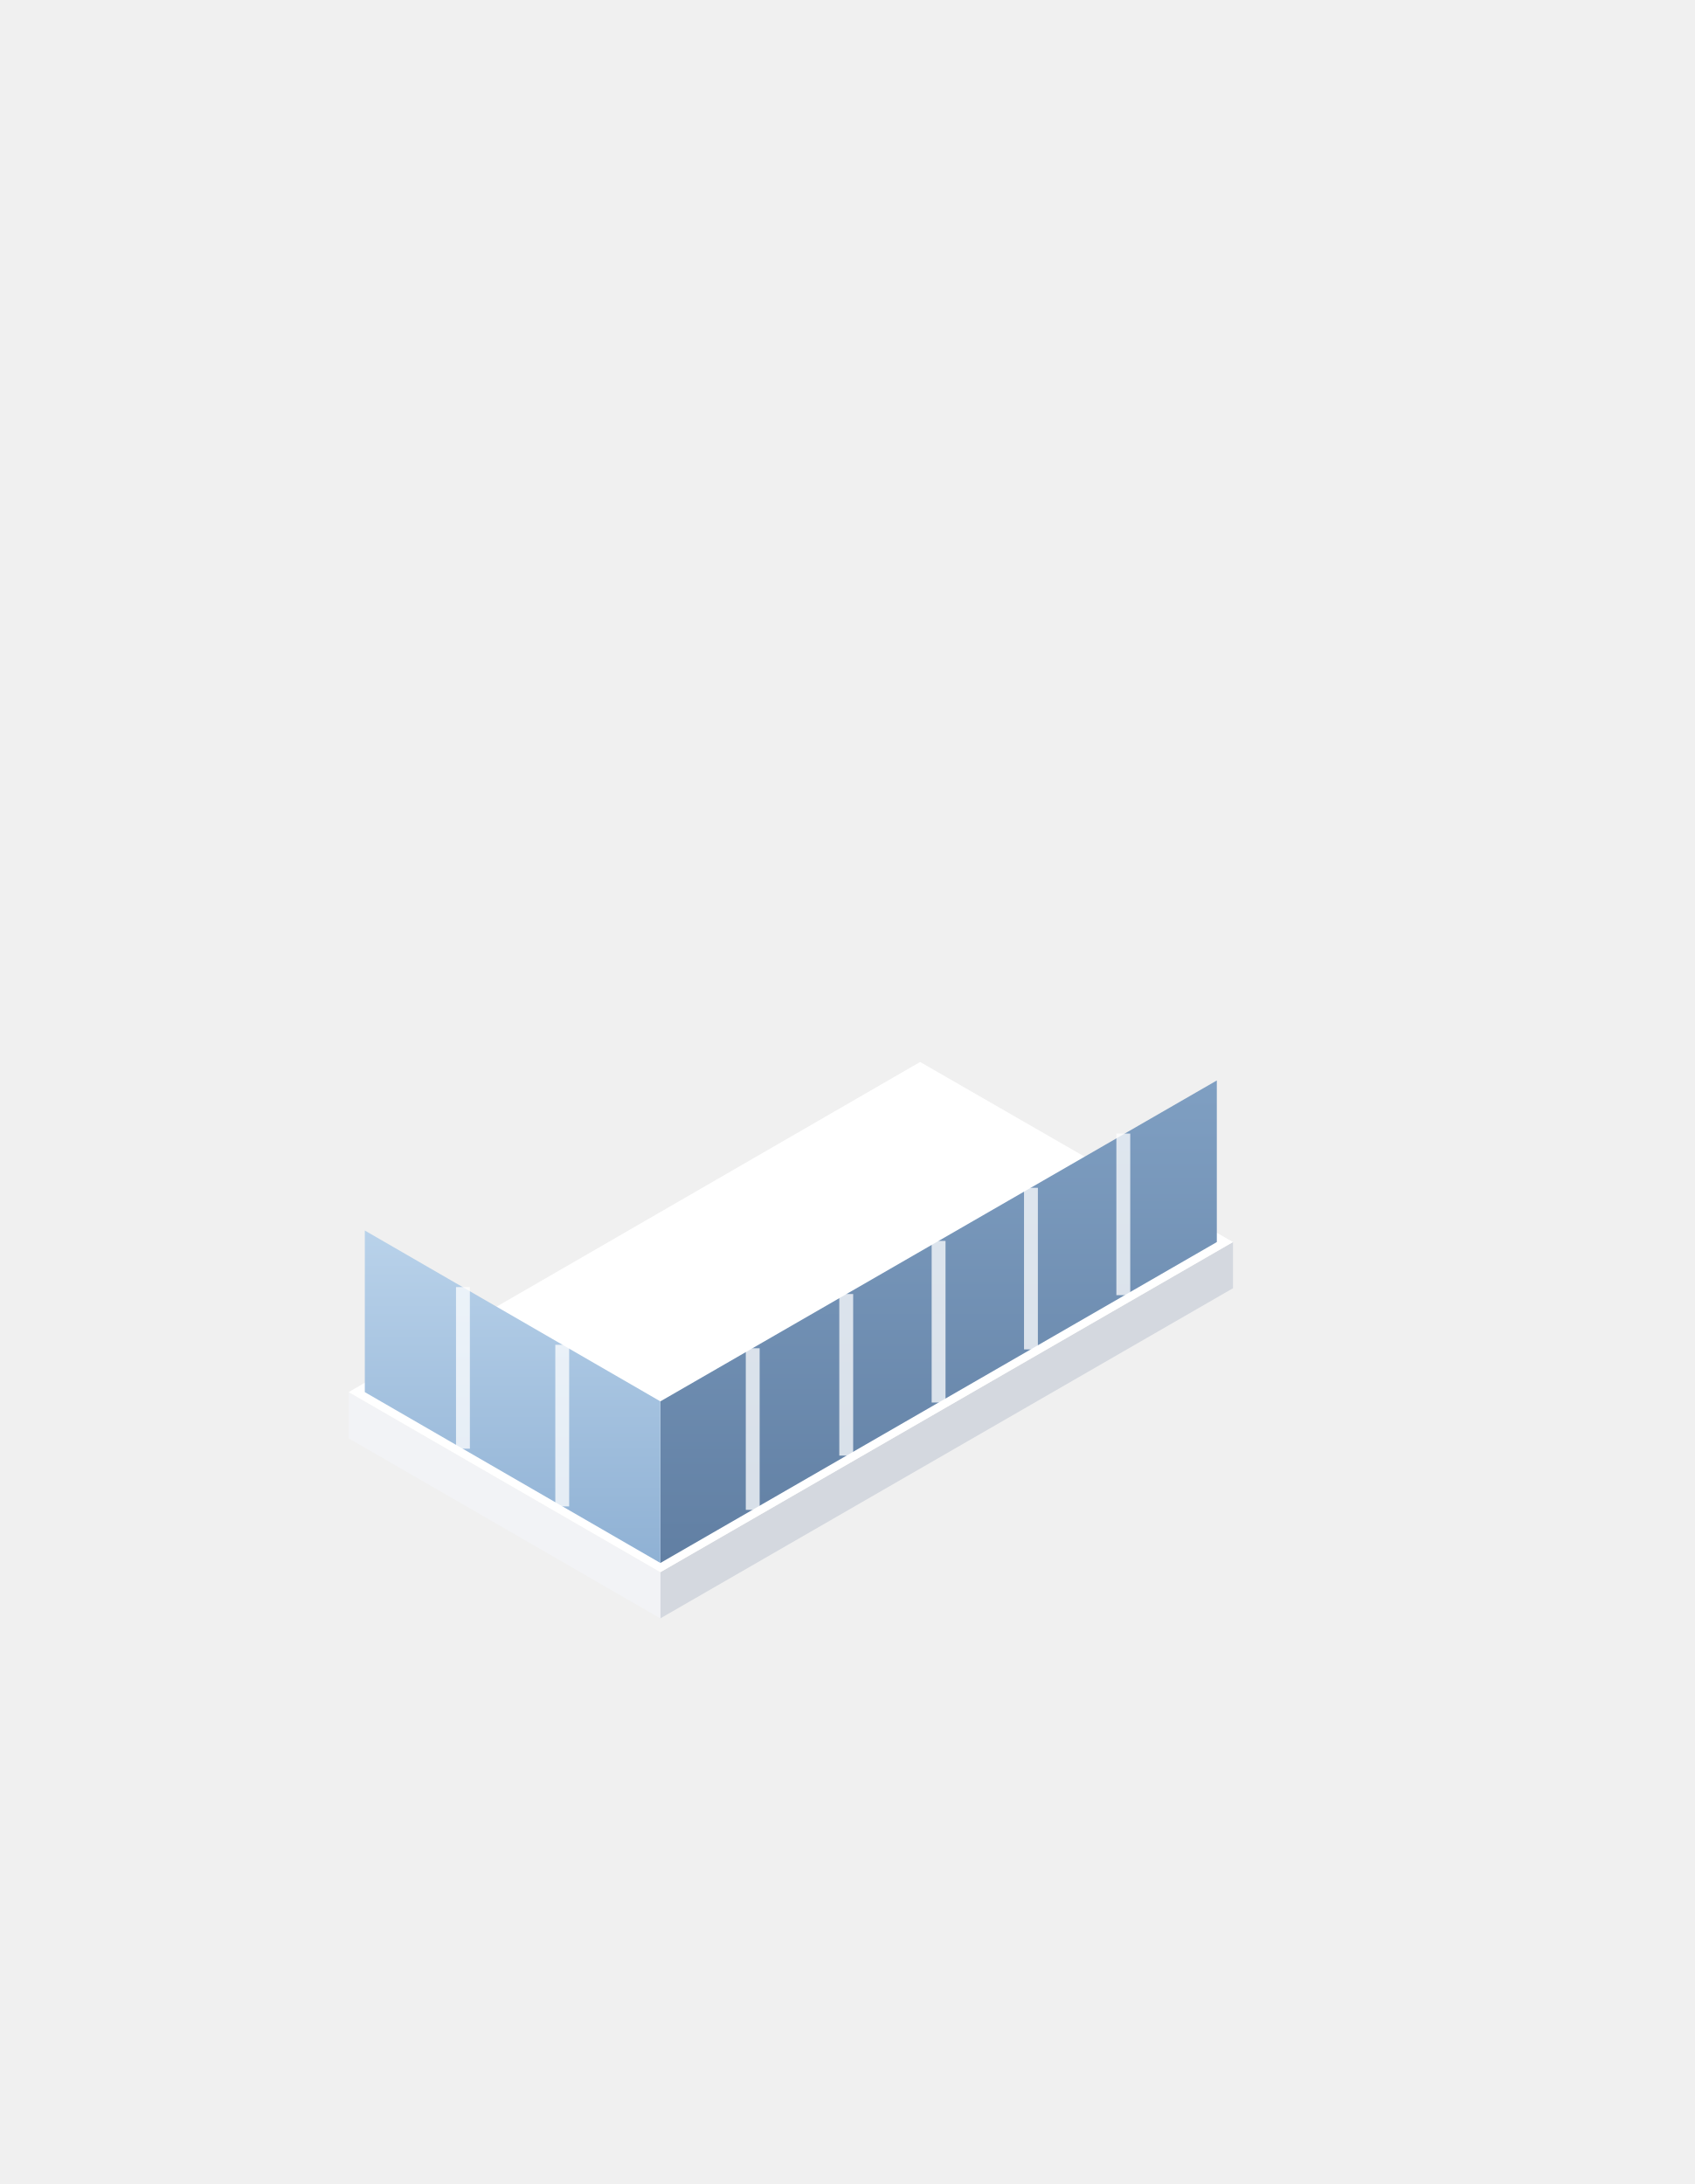
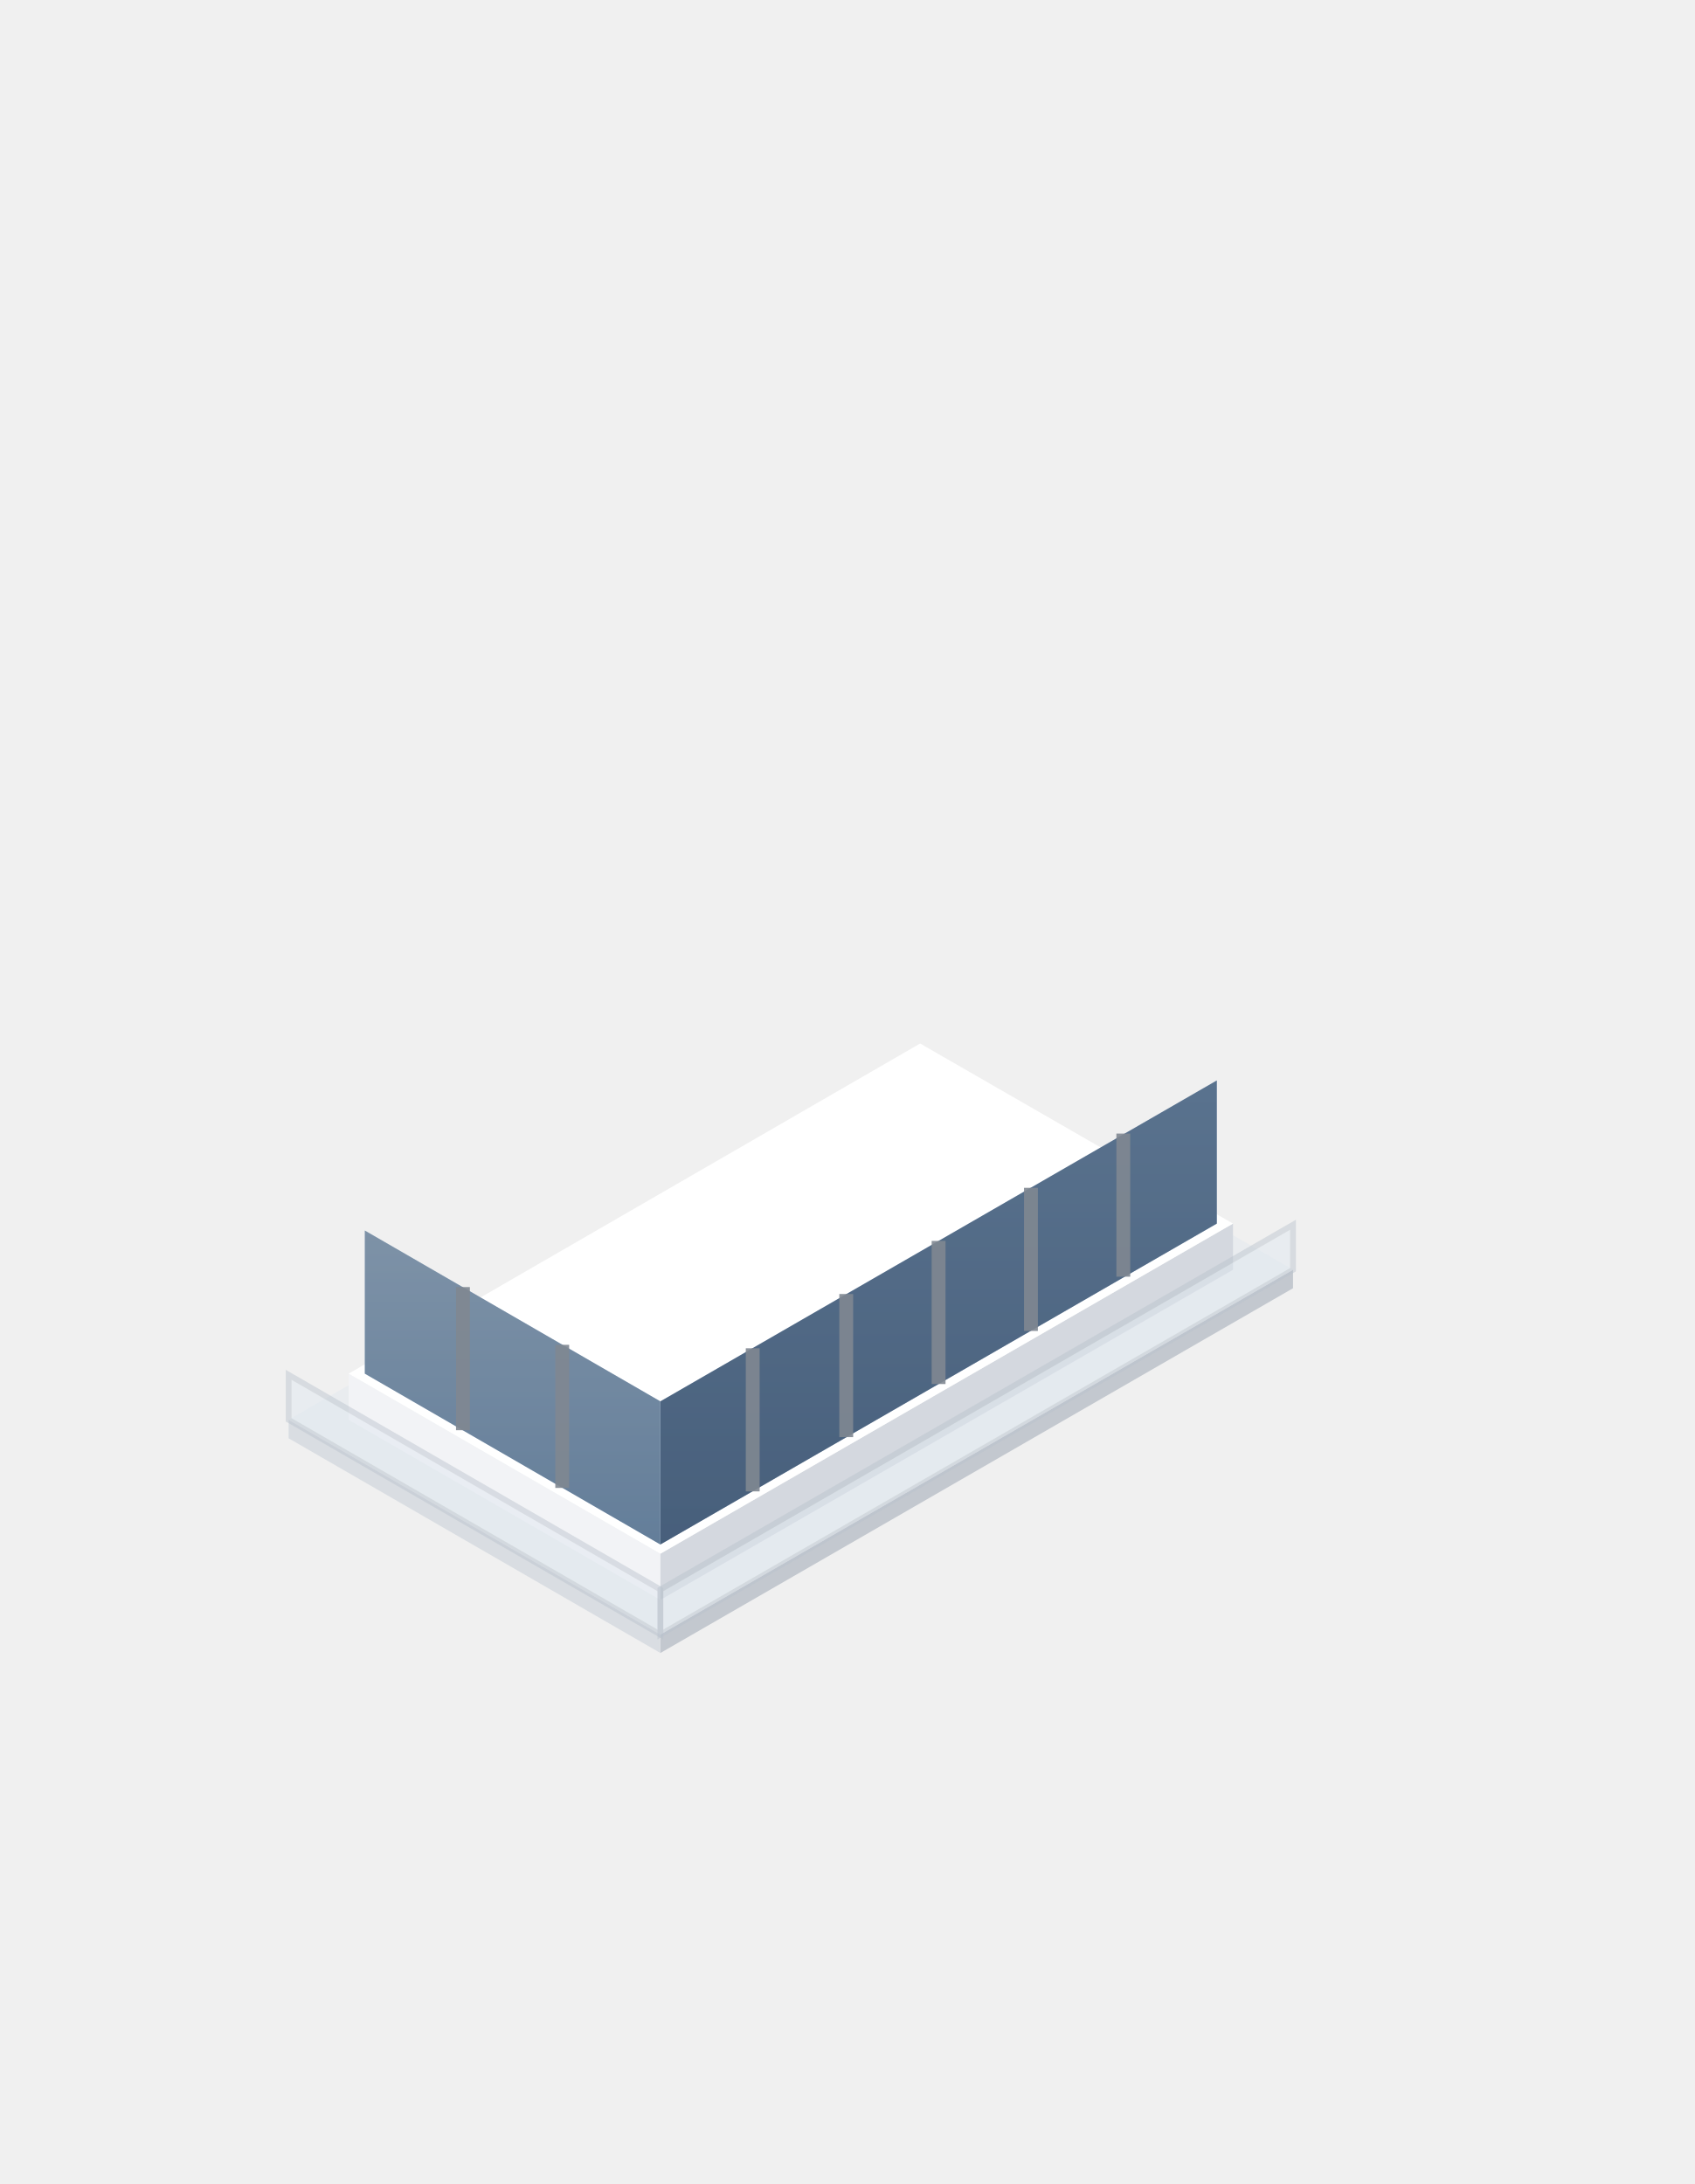
<svg xmlns="http://www.w3.org/2000/svg" viewBox="-102.6 -187.8 146.8 189.2" width="293.6" height="378.4">
  <defs>
    <linearGradient id="iso-glass-l" x1="0" y1="0" x2="0" y2="1">
      <stop offset="0" stop-color="#B9D2EA" />
      <stop offset="1" stop-color="#8FB1D4" />
    </linearGradient>
    <linearGradient id="iso-glass-r" x1="0" y1="0" x2="0" y2="1">
      <stop offset="0" stop-color="#7F9FC2" />
      <stop offset="1" stop-color="#617FA3" />
    </linearGradient>
  </defs>
-   <polygon points="4.2,-76.2 -45.4,-47.6 -45.4,-51.6 4.2,-80.2" fill="#D4D8DF" />
-   <polygon points="-45.4,-47.6 -72.4,-63.2 -72.4,-67.2 -45.4,-51.6" fill="#F2F3F6" />
-   <polygon points="-22.9,-95.8 4.2,-80.2 -45.4,-51.6 -72.4,-67.2" fill="#FFFFFF" />
-   <polygon points="2.8,-80.2 -45.4,-52.4 -45.4,-66.4 2.8,-94.2" fill="url(#iso-glass-r)" />
-   <polygon points="-45.4,-52.4 -71,-67.2 -71,-81.2 -45.4,-66.4" fill="url(#iso-glass-l)" />
-   <path d="M-5.3 -75.6V-89.6M-13.3 -70.9V-84.9M-21.3 -66.3V-80.3M-29.3 -61.7V-75.7M-37.4 -57V-71M-53.9 -57.3V-71.3M-62.5 -62.3V-76.3" stroke="#FFFFFF" stroke-width="1.2" opacity="0.75" />
+   <polygon points="9.4,-76.2 -45.4,-44.6 -45.4,-46.2 9.4,-77.8" fill="#C3C8CF" />
+   <polygon points="-45.4,-44.6 -77.6,-63.2 -77.6,-64.8 -45.4,-46.2" fill="#D9DDE2" />
+   <polygon points="-22.9,-96.4 9.4,-77.8 -45.4,-46.2 -77.6,-64.8" fill="#E9ECEF" />
+   <polygon points="4.2,-77.8 -45.4,-49.2 -45.4,-53.2 4.2,-81.8" fill="#D4D8DF" />
+   <polygon points="-45.4,-49.2 -72.4,-64.8 -72.4,-68.8 -45.4,-53.2" fill="#F2F3F6" />
+   <polygon points="-22.9,-97.4 4.2,-81.8 -45.4,-53.2 -72.4,-68.8" fill="#FFFFFF" />
+   <polygon points="2.8,-81.8 -45.4,-54 -45.4,-66.4 2.8,-94.2" fill="url(#iso-glass-r)" />
+   <polygon points="2.8,-81.8 -45.4,-54 -45.4,-66.4 2.8,-94.2" fill="#1E2A3A" opacity="0.38" />
+   <polygon points="-45.4,-54 -71,-68.8 -71,-81.2 -45.4,-66.4" fill="url(#iso-glass-l)" />
+   <polygon points="-45.4,-54 -71,-68.8 -71,-81.2 -45.4,-66.4" fill="#1E2A3A" opacity="0.38" />
+   <path d="M-5.3 -77.2V-89.6M-13.3 -72.5V-84.9M-21.3 -67.9V-80.3M-29.3 -63.3V-75.7M-37.4 -58.6V-71M-53.9 -58.9V-71.3M-62.5 -63.9V-76.3" stroke="#7F8791" stroke-width="1.2" opacity="0.9" />
+   <polygon points="9.4,-77.8 -45.4,-46.2 -45.4,-50.1 9.4,-81.7" fill="#DDE7EF" opacity="0.45" stroke="#B9C2CB" stroke-width="0.5" />
+   <polygon points="-45.4,-46.2 -77.6,-64.8 -77.6,-68.7 -45.4,-50.1" fill="#DDE7EF" opacity="0.45" stroke="#B9C2CB" stroke-width="0.5" />
</svg>
